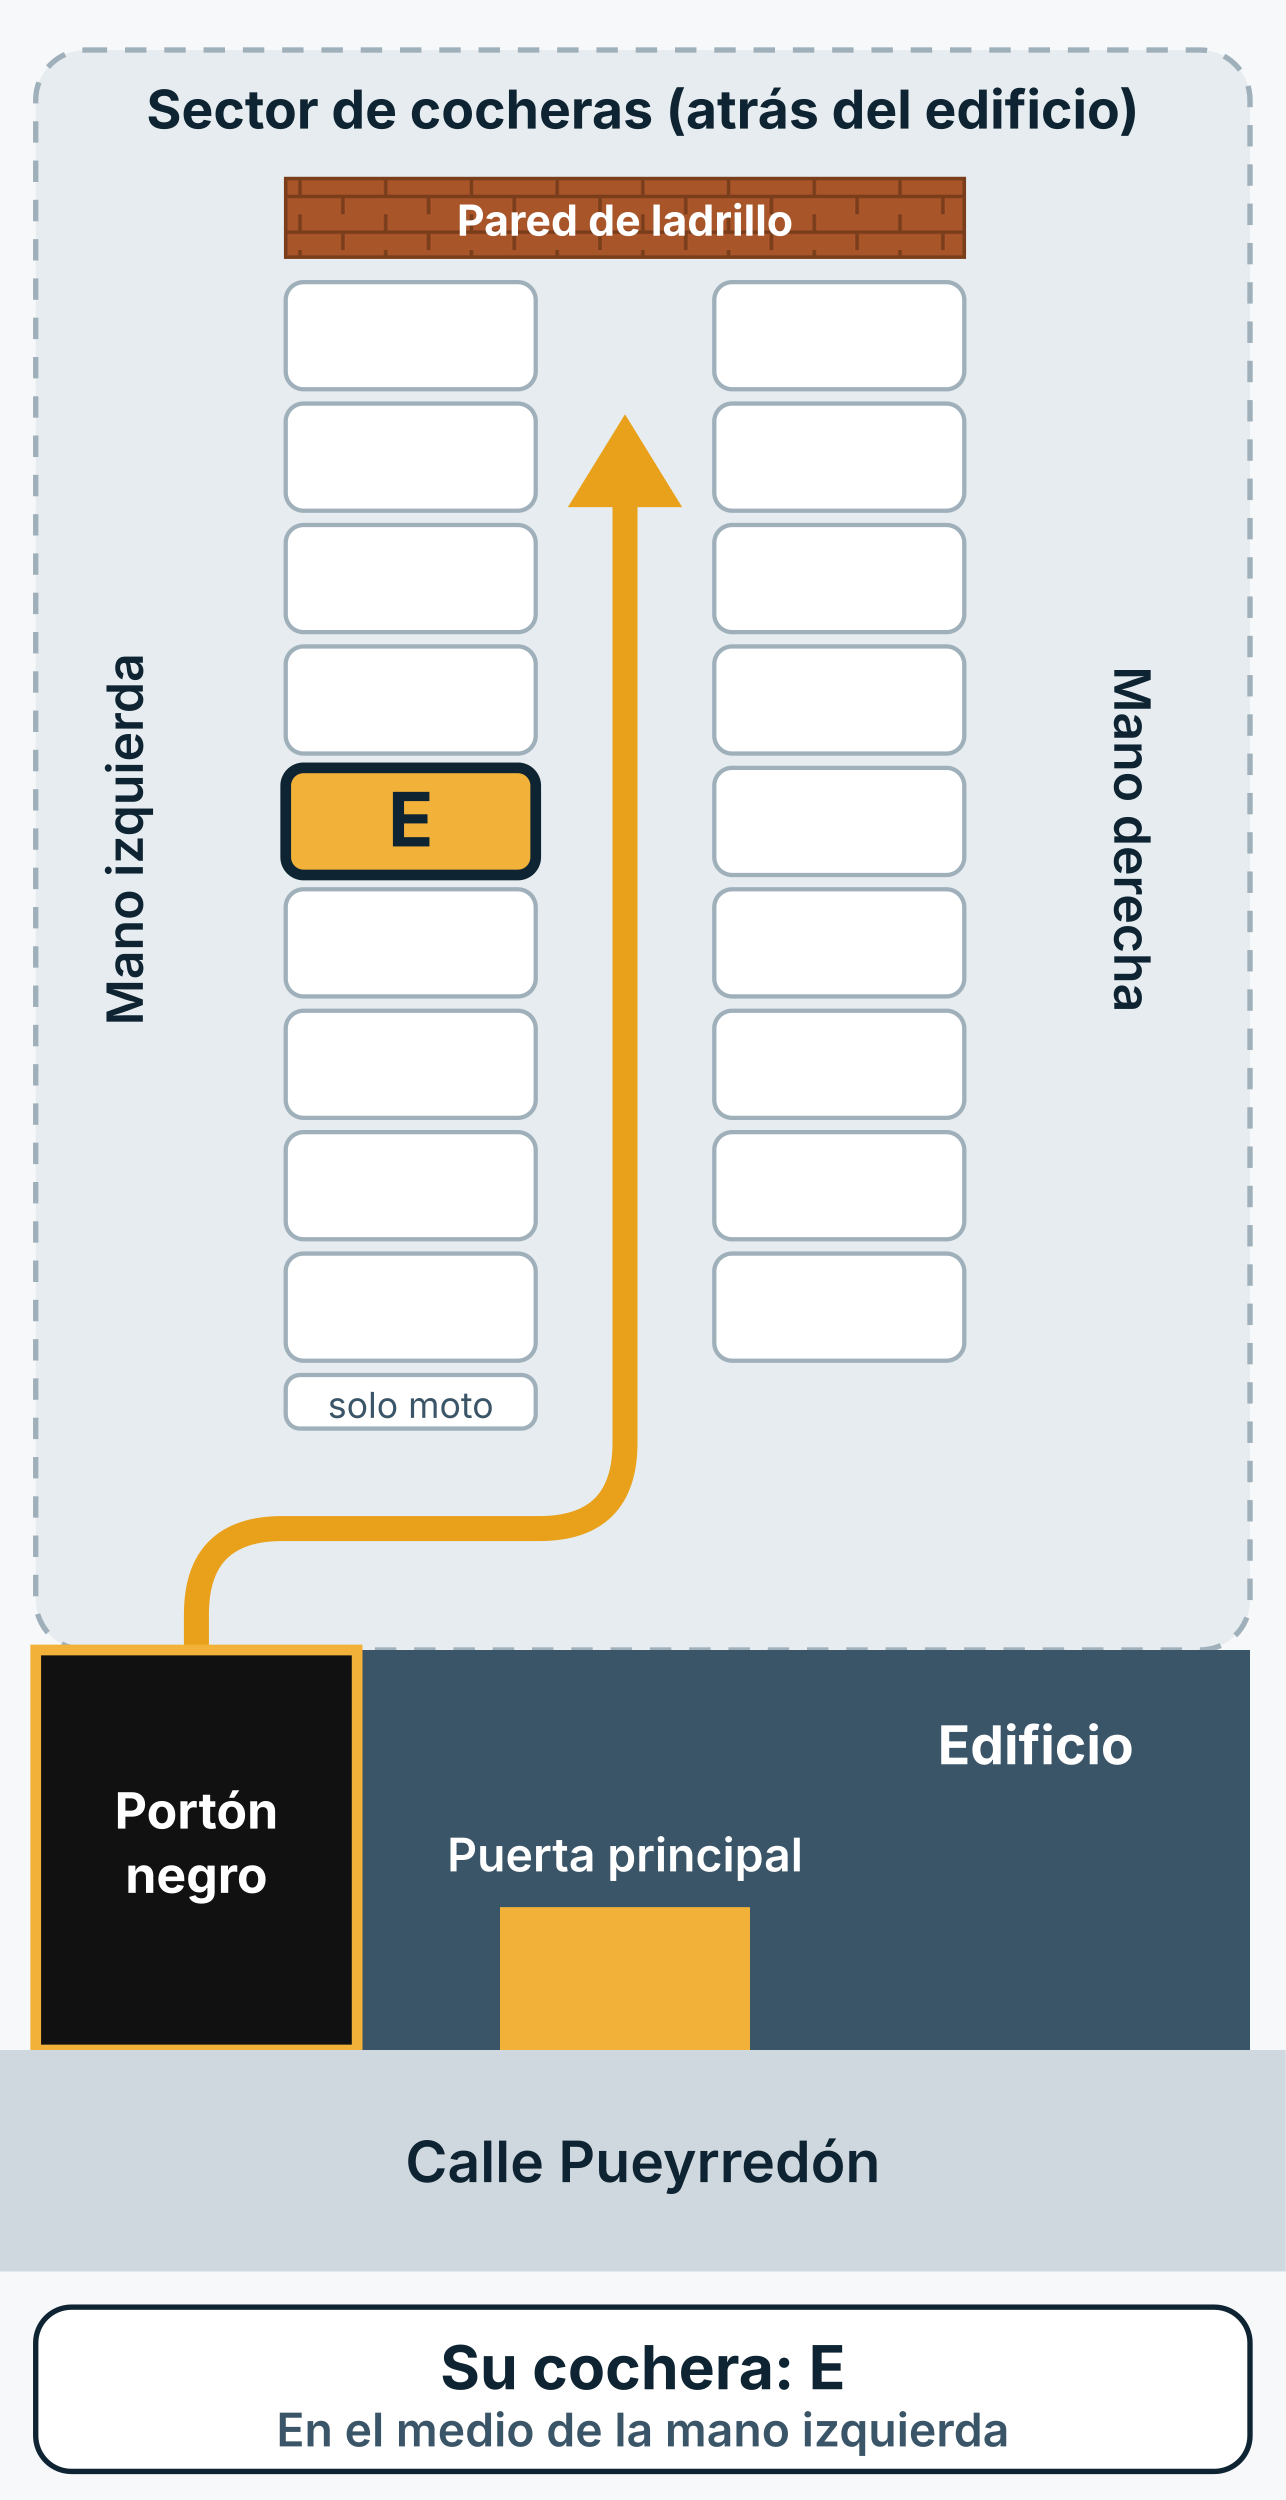
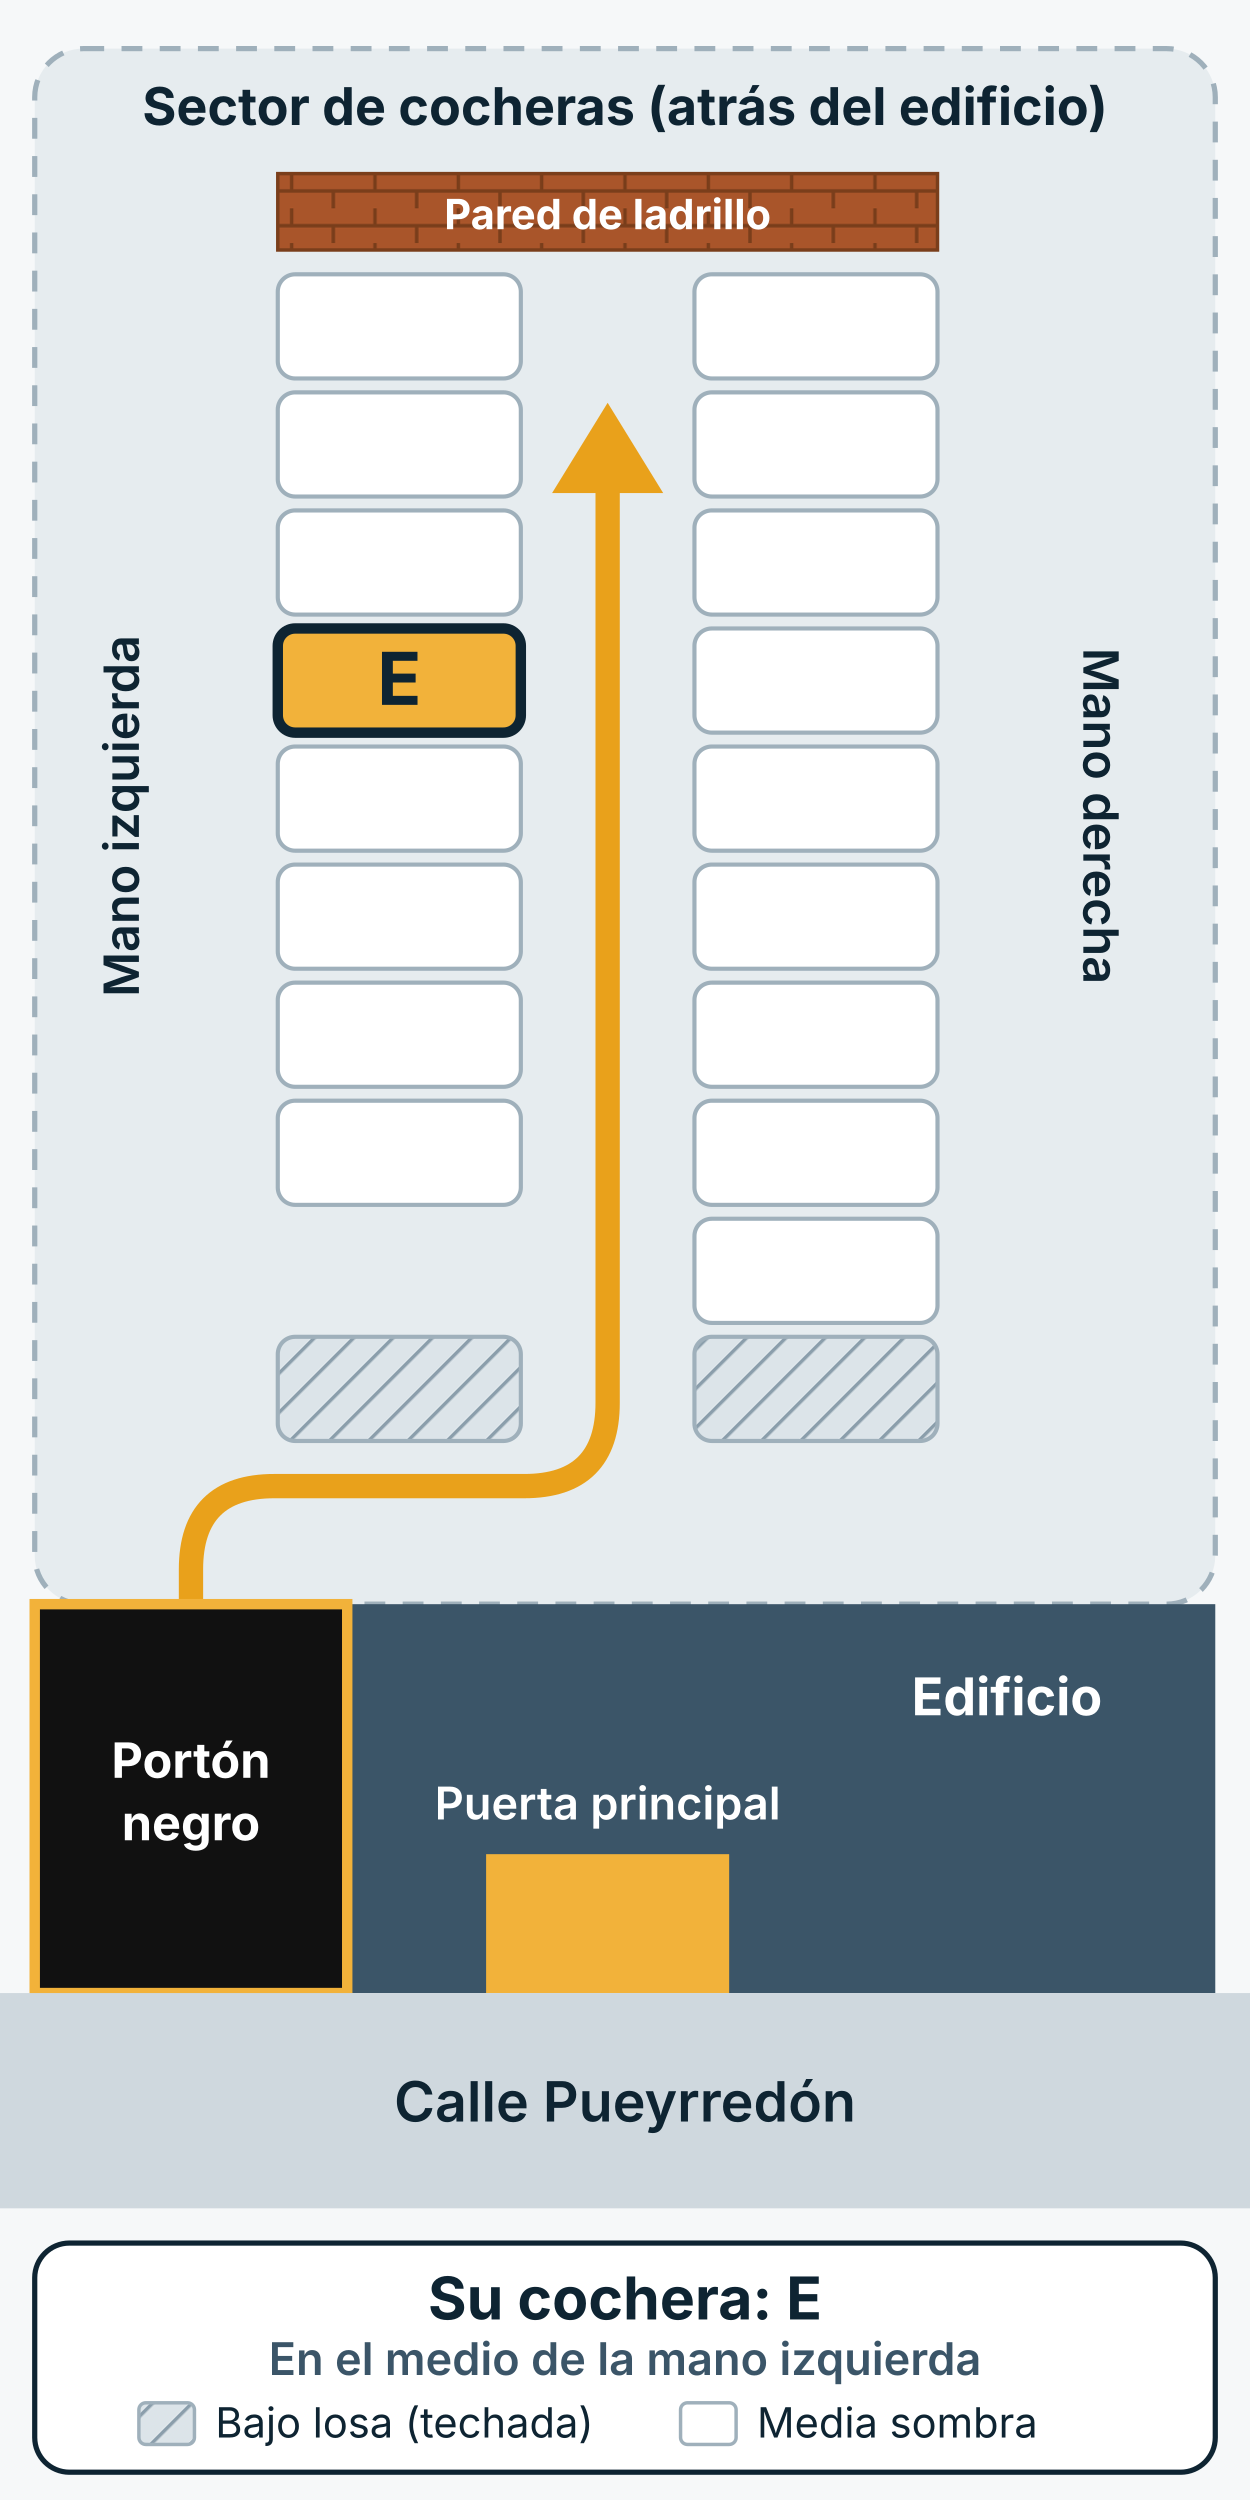
- <svg xmlns="http://www.w3.org/2000/svg" viewBox="0 0 360 700" role="img" aria-label="Croquis orientativo: se entra por el portón negro, a la izquierda de la puerta principal, y se sigue hacia el fondo; la cochera E está en el medio de la mano izquierda." font-family="Inter,Arial,Helvetica,sans-serif">
+ <svg xmlns="http://www.w3.org/2000/svg" viewBox="0 0 360 720" role="img" aria-label="Croquis orientativo: se entra por el portón negro, a la izquierda de la puerta principal, y se sigue hacia el fondo; la cochera E está en el medio de la mano izquierda." font-family="Inter,Arial,Helvetica,sans-serif">
  <defs>
    <pattern id="ladrillo" width="24" height="10" patternUnits="userSpaceOnUse">
      <rect width="24" height="10" fill="#A9552A" />
      <path d="M0 5H24M12 0V5M0 5V10M24 5V10" stroke="#7A3E1B" stroke-width="1" fill="none" />
    </pattern>
+     <pattern id="losa" width="8" height="8" patternUnits="userSpaceOnUse" patternTransform="rotate(45)">
+       <rect width="8" height="8" fill="#DCE4E9" />
+       <path d="M0 0V8" stroke="#8DA0AD" stroke-width="2" />
+     </pattern>
  </defs>
-   <rect width="360" height="700" fill="#F6F8F9" />
+   <rect width="360" height="720" fill="#F6F8F9" />
  <rect x="10" y="14" width="340" height="448" rx="14" fill="#E6ECEF" stroke="#9FB0BB" stroke-width="1.5" stroke-dasharray="6 5" />
  <text x="180" y="36" text-anchor="middle" font-size="15" font-weight="700" fill="#0E2432">Sector de cocheras (atrás del edificio)</text>
-   <rect x="80" y="385" width="70" height="15.0" rx="4" fill="#FFFFFF" stroke="#9FB0BB" stroke-width="1.2" />
-   <text x="115.0" y="397" text-anchor="middle" font-size="10" fill="#3B5568">solo moto</text>
-   <rect x="80" y="351" width="70" height="30" rx="5" fill="#FFFFFF" stroke="#9FB0BB" stroke-width="1.2" />
+   <rect x="80" y="385" width="70" height="30" rx="5" fill="url(#losa)" stroke="#9FB0BB" stroke-width="1.2" />
  <rect x="80" y="317" width="70" height="30" rx="5" fill="#FFFFFF" stroke="#9FB0BB" stroke-width="1.2" />
  <rect x="80" y="283" width="70" height="30" rx="5" fill="#FFFFFF" stroke="#9FB0BB" stroke-width="1.2" />
  <rect x="80" y="249" width="70" height="30" rx="5" fill="#FFFFFF" stroke="#9FB0BB" stroke-width="1.2" />
-   <rect x="80" y="215" width="70" height="30" rx="5" fill="#F2B23A" stroke="#0E2432" stroke-width="3" />
-   <text x="115.0" y="237" text-anchor="middle" font-size="21" font-weight="700" fill="#0E2432">E</text>
-   <rect x="80" y="181" width="70" height="30" rx="5" fill="#FFFFFF" stroke="#9FB0BB" stroke-width="1.2" />
+   <rect x="80" y="215" width="70" height="30" rx="5" fill="#FFFFFF" stroke="#9FB0BB" stroke-width="1.2" />
+   <rect x="80" y="181" width="70" height="30" rx="5" fill="#F2B23A" stroke="#0E2432" stroke-width="3" />
+   <text x="115.0" y="203" text-anchor="middle" font-size="21" font-weight="700" fill="#0E2432">E</text>
  <rect x="80" y="147" width="70" height="30" rx="5" fill="#FFFFFF" stroke="#9FB0BB" stroke-width="1.2" />
  <rect x="80" y="113" width="70" height="30" rx="5" fill="#FFFFFF" stroke="#9FB0BB" stroke-width="1.2" />
  <rect x="80" y="79" width="70" height="30" rx="5" fill="#FFFFFF" stroke="#9FB0BB" stroke-width="1.2" />
+   <rect x="200" y="385" width="70" height="30" rx="5" fill="url(#losa)" stroke="#9FB0BB" stroke-width="1.2" />
  <rect x="200" y="351" width="70" height="30" rx="5" fill="#FFFFFF" stroke="#9FB0BB" stroke-width="1.2" />
  <rect x="200" y="317" width="70" height="30" rx="5" fill="#FFFFFF" stroke="#9FB0BB" stroke-width="1.2" />
  <rect x="200" y="283" width="70" height="30" rx="5" fill="#FFFFFF" stroke="#9FB0BB" stroke-width="1.2" />
  <rect x="200" y="249" width="70" height="30" rx="5" fill="#FFFFFF" stroke="#9FB0BB" stroke-width="1.2" />
  <rect x="200" y="215" width="70" height="30" rx="5" fill="#FFFFFF" stroke="#9FB0BB" stroke-width="1.2" />
  <rect x="200" y="181" width="70" height="30" rx="5" fill="#FFFFFF" stroke="#9FB0BB" stroke-width="1.2" />
  <rect x="200" y="147" width="70" height="30" rx="5" fill="#FFFFFF" stroke="#9FB0BB" stroke-width="1.2" />
  <rect x="200" y="113" width="70" height="30" rx="5" fill="#FFFFFF" stroke="#9FB0BB" stroke-width="1.2" />
  <rect x="200" y="79" width="70" height="30" rx="5" fill="#FFFFFF" stroke="#9FB0BB" stroke-width="1.2" />
  <rect x="80" y="50" width="190" height="22" fill="url(#ladrillo)" stroke="#7A3E1B" stroke-width="1" />
  <text x="175" y="66" text-anchor="middle" font-size="12" font-weight="700" fill="#FFFFFF">Pared de ladrillo</text>
  <path d="M55 556 V452 Q55 428 79 428 H151 Q175 428 175 404 V124" stroke="#E9A11B" stroke-width="7" fill="none" stroke-linecap="round" stroke-linejoin="round" />
  <path d="M159 142 L175 116 L191 142 Z" fill="#E9A11B" />
  <text transform="translate(40 235) rotate(-90)" text-anchor="middle" font-size="14" font-weight="600" fill="#0E2432">Mano izquierda</text>
  <text transform="translate(312 235) rotate(90)" text-anchor="middle" font-size="14" font-weight="600" fill="#0E2432">Mano derecha</text>
  <rect x="100" y="462" width="250" height="112" fill="#3B5568" />
  <text x="290" y="494" text-anchor="middle" font-size="15" font-weight="700" fill="#FFFFFF">Edificio</text>
  <rect x="10" y="462" width="90" height="112" fill="#111111" stroke="#F2B23A" stroke-width="3" />
  <text x="55" y="512" text-anchor="middle" font-size="14" font-weight="700" fill="#FFFFFF">Portón</text>
  <text x="55" y="530" text-anchor="middle" font-size="14" font-weight="700" fill="#FFFFFF">negro</text>
  <rect x="140" y="534" width="70" height="40" fill="#F2B23A" />
  <text x="175" y="524" text-anchor="middle" font-size="13" font-weight="600" fill="#FFFFFF">Puerta principal</text>
  <rect x="0" y="574" width="360" height="62" fill="#CFD8DE" />
  <text x="180" y="611" text-anchor="middle" font-size="16" font-weight="600" fill="#0E2432">Calle Pueyrredón</text>
-   <rect x="10" y="646" width="340" height="46" rx="10" fill="#FFFFFF" stroke="#0E2432" stroke-width="1.5" />
-   <text x="180" y="669" text-anchor="middle" font-size="17" font-weight="700" fill="#0E2432">Su cochera: E</text>
-   <text x="180" y="685" text-anchor="middle" font-size="13" font-weight="600" fill="#3B5568">En el medio de la mano izquierda</text>
+   <rect x="10" y="646" width="340" height="66" rx="10" fill="#FFFFFF" stroke="#0E2432" stroke-width="1.5" />
+   <text x="180" y="668" text-anchor="middle" font-size="17" font-weight="700" fill="#0E2432">Su cochera: E</text>
+   <text x="180" y="684" text-anchor="middle" font-size="13" font-weight="600" fill="#3B5568">En el medio de la mano izquierda</text>
+   <rect x="40" y="692" width="16" height="12" rx="2" fill="url(#losa)" stroke="#9FB0BB" />
+   <text x="62" y="702" font-size="12" fill="#0E2432">Bajo losa (techada)</text>
+   <rect x="196" y="692" width="16" height="12" rx="2" fill="#FFFFFF" stroke="#9FB0BB" />
+   <text x="218" y="702" font-size="12" fill="#0E2432">Media sombra</text>
</svg>
